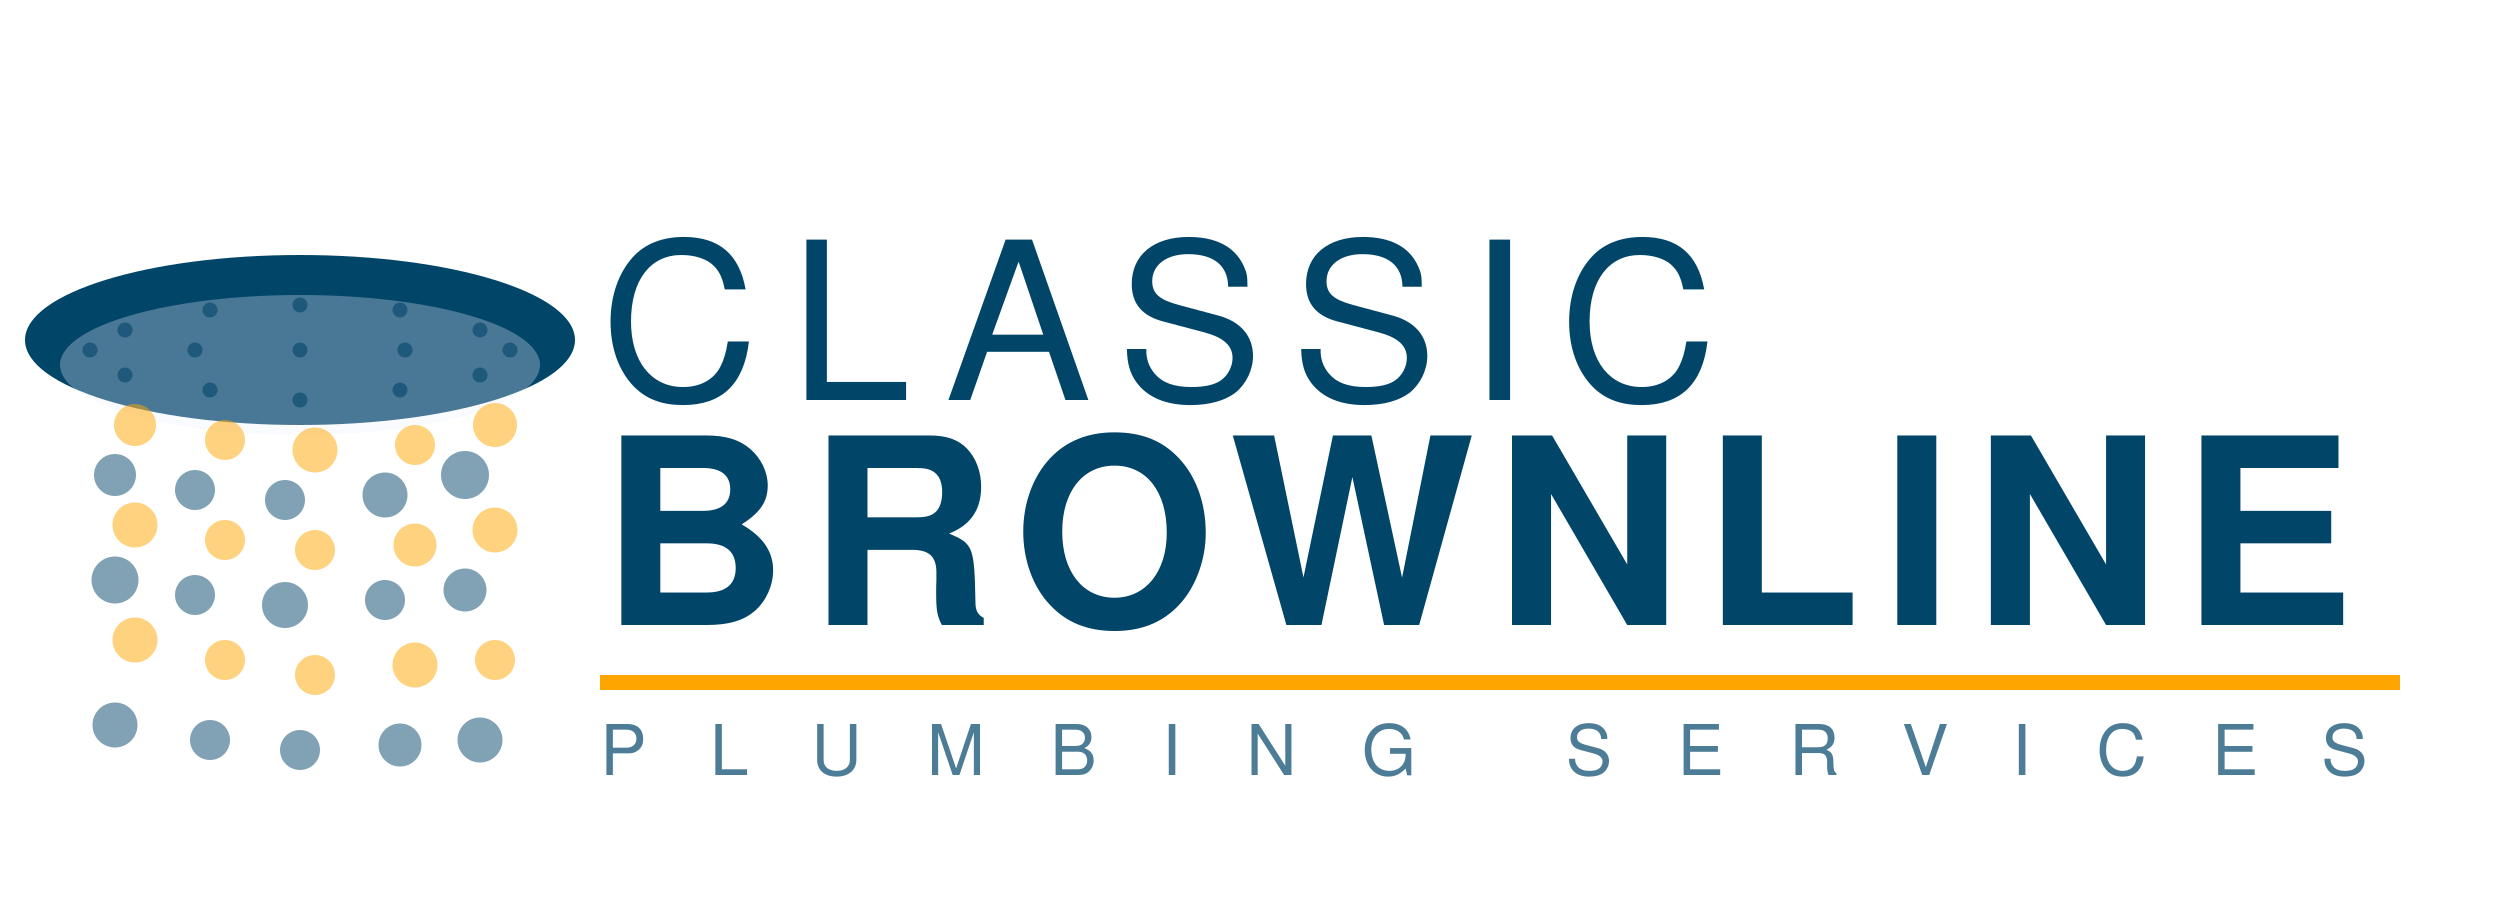
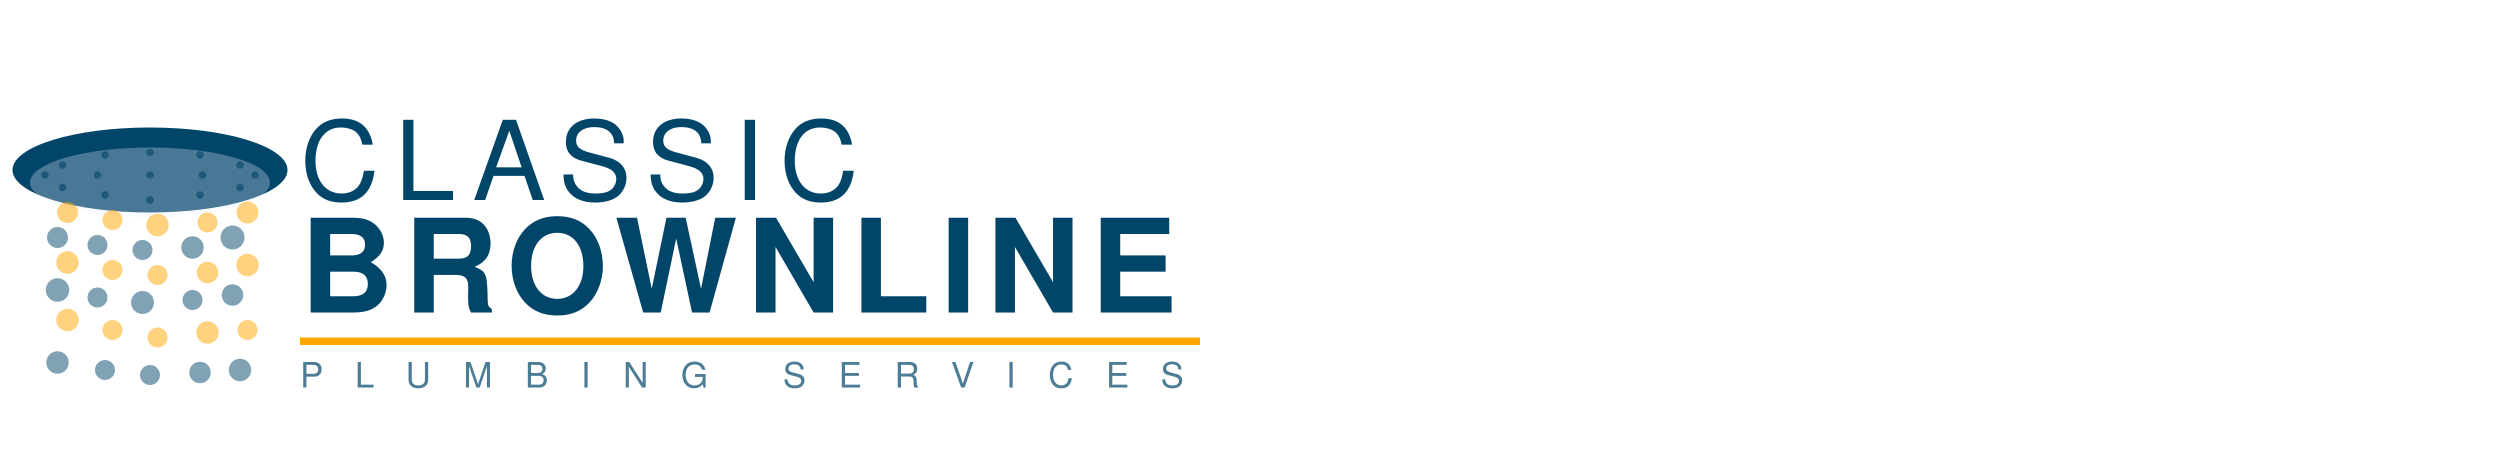
- <svg xmlns="http://www.w3.org/2000/svg" viewBox="0 0 500 180">
+ <svg xmlns="http://www.w3.org/2000/svg" viewBox="0 0 1000 180">
  <g transform="translate(25, 55)">
    <ellipse cx="35" cy="13" rx="55" ry="17" fill="#014569" />
    <ellipse cx="35" cy="18" rx="48" ry="14" fill="#EDF1FC" opacity="0.3" />
    <circle cx="00" cy="11" r="1.5" fill="#014569" opacity="0.6" />
    <circle cx="17" cy="7" r="1.5" fill="#014569" opacity="0.6" />
    <circle cx="35" cy="6" r="1.5" fill="#014569" opacity="0.6" />
    <circle cx="55" cy="7" r="1.5" fill="#014569" opacity="0.6" />
    <circle cx="71" cy="11" r="1.5" fill="#014569" opacity="0.6" />
    <circle cx="-7" cy="15" r="1.5" fill="#014569" opacity="0.6" />
    <circle cx="14" cy="15" r="1.5" fill="#014569" opacity="0.6" />
    <circle cx="35" cy="15" r="1.5" fill="#014569" opacity="0.6" />
    <circle cx="56" cy="15" r="1.5" fill="#014569" opacity="0.6" />
    <circle cx="77" cy="15" r="1.5" fill="#014569" opacity="0.6" />
    <circle cx="00" cy="20" r="1.5" fill="#014569" opacity="0.6" />
    <circle cx="17" cy="23" r="1.5" fill="#014569" opacity="0.6" />
    <circle cx="35" cy="25" r="1.5" fill="#014569" opacity="0.6" />
    <circle cx="55" cy="23" r="1.5" fill="#014569" opacity="0.6" />
    <circle cx="71" cy="20" r="1.5" fill="#014569" opacity="0.6" />
    <circle cx="02" cy="30" r="4.2" fill="#FFA500" opacity="0.5" />
    <circle cx="20" cy="33" r="4" fill="#FFA500" opacity="0.5" />
    <circle cx="38" cy="35" r="4.5" fill="#FFA500" opacity="0.5" />
    <circle cx="58" cy="34" r="4" fill="#FFA500" opacity="0.5" />
    <circle cx="74" cy="30" r="4.4" fill="#FFA500" opacity="0.5" />
    <circle cx="-2" cy="40" r="4.2" fill="#014569" opacity="0.5" />
    <circle cx="14" cy="43" r="4" fill="#014569" opacity="0.5" />
    <circle cx="32" cy="45" r="4" fill="#014569" opacity="0.5" />
    <circle cx="52" cy="44" r="4.5" fill="#014569" opacity="0.5" />
    <circle cx="68" cy="40" r="4.8" fill="#014569" opacity="0.5" />
    <circle cx="02" cy="50" r="4.5" fill="#FFA500" opacity="0.5" />
    <circle cx="20" cy="53" r="4" fill="#FFA500" opacity="0.5" />
    <circle cx="38" cy="55" r="4" fill="#FFA500" opacity="0.5" />
    <circle cx="58" cy="54" r="4.3" fill="#FFA500" opacity="0.5" />
    <circle cx="74" cy="51" r="4.5" fill="#FFA500" opacity="0.5" />
    <circle cx="-2" cy="61" r="4.7" fill="#014569" opacity="0.5" />
    <circle cx="14" cy="64" r="4" fill="#014569" opacity="0.5" />
    <circle cx="32" cy="66" r="4.6" fill="#014569" opacity="0.5" />
    <circle cx="52" cy="65" r="4" fill="#014569" opacity="0.5" />
    <circle cx="68" cy="63" r="4.3" fill="#014569" opacity="0.5" />
    <circle cx="02" cy="73" r="4.5" fill="#FFA500" opacity="0.5" />
    <circle cx="20" cy="77" r="4" fill="#FFA500" opacity="0.5" />
    <circle cx="38" cy="80" r="4" fill="#FFA500" opacity="0.5" />
    <circle cx="58" cy="78" r="4.5" fill="#FFA500" opacity="0.5" />
    <circle cx="74" cy="77" r="4" fill="#FFA500" opacity="0.5" />
    <circle cx="-2" cy="90" r="4.5" fill="#014569" opacity="0.5" />
    <circle cx="17" cy="93" r="4" fill="#014569" opacity="0.5" />
    <circle cx="35" cy="95" r="4" fill="#014569" opacity="0.5" />
    <circle cx="55" cy="94" r="4.3" fill="#014569" opacity="0.5" />
    <circle cx="71" cy="93" r="4.5" fill="#014569" opacity="0.5" />
  </g>
  <text x="120" y="80" font-family="'Helvetica', 'Arial', sans-serif" font-size="44" font-weight="300" fill="#014569" letter-spacing="6">CLASSIC</text>
  <text x="120" y="125" font-family="'Helvetica', 'Arial', sans-serif" font-size="52" font-weight="700" fill="#014569" letter-spacing="4">BROWNLINE</text>
  <rect x="120" y="135" width="360" height="3" fill="#FFA500" />
  <text x="120" y="155" font-family="'Helvetica', 'Arial', sans-serif" font-size="14" font-weight="400" fill="#014569" letter-spacing="13" opacity="0.7">PLUMBING SERVICES</text>
</svg>
